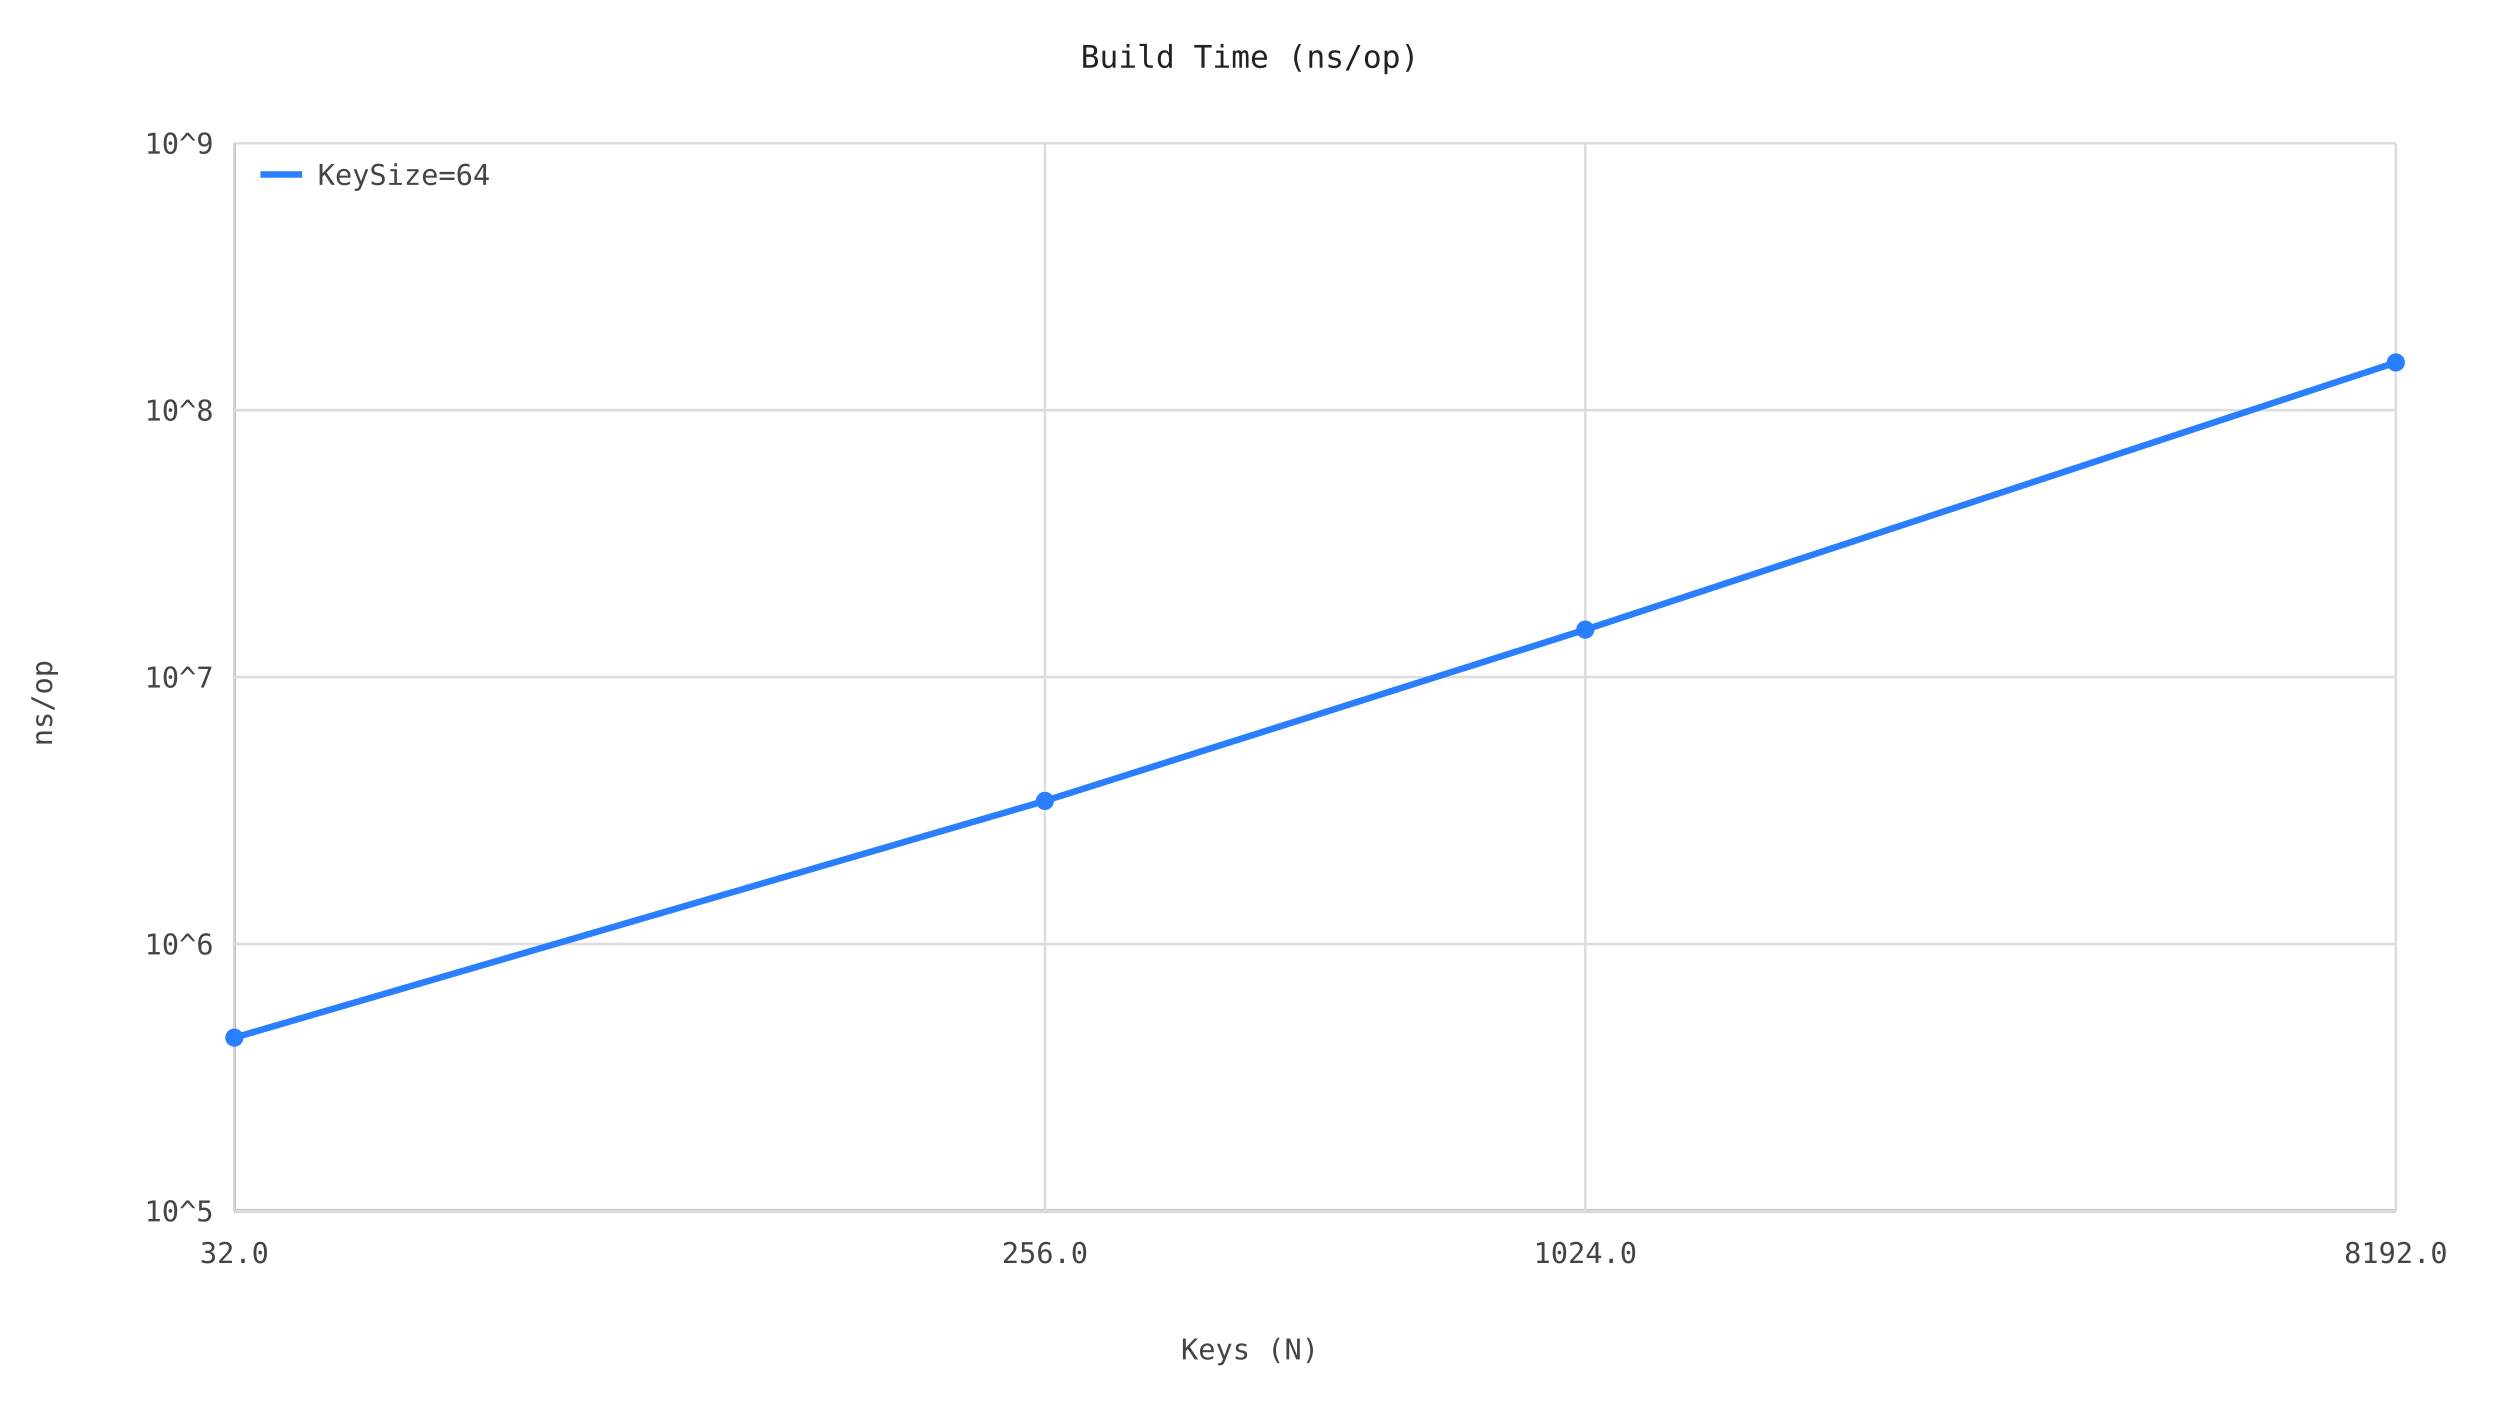
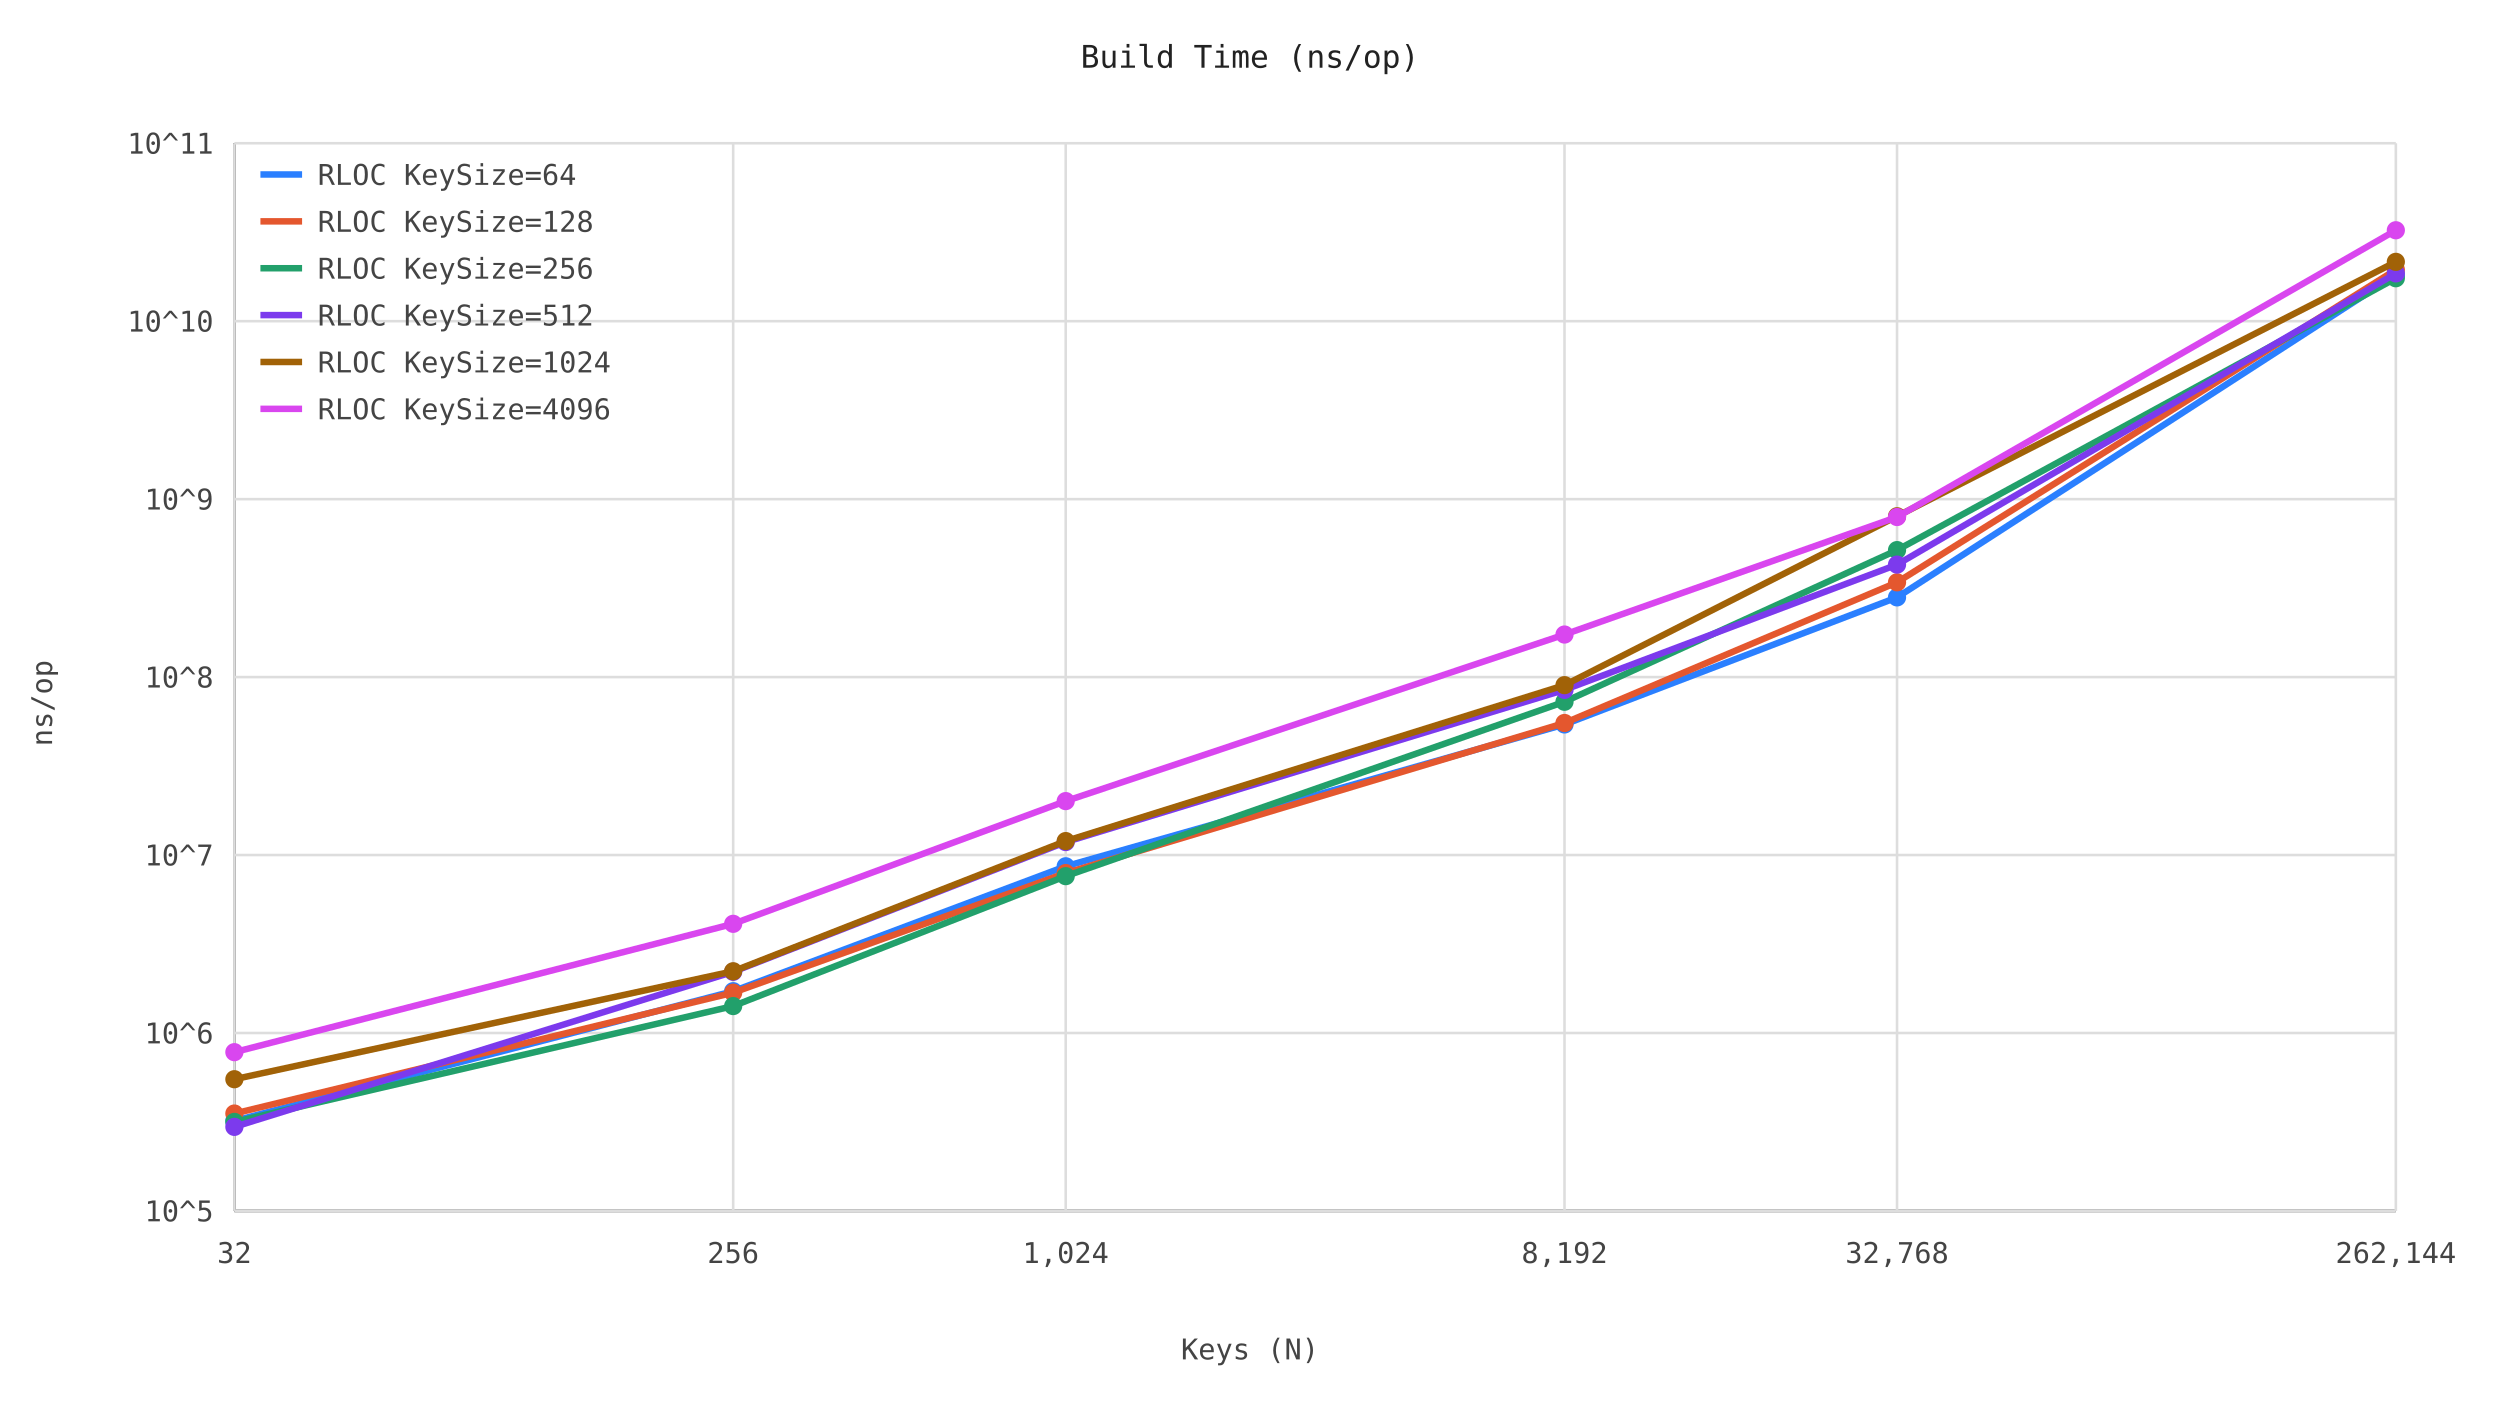
<svg xmlns="http://www.w3.org/2000/svg" width="960.0" height="540.0" viewBox="0 0 960.0 540.0">
  <style>text{font-family:Menlo,Monaco,monospace;font-size:12px;fill:#222} .axis{stroke:#333;stroke-width:1} .grid{stroke:#ddd;stroke-width:1} .label{font-size:11px;fill:#444}</style>
  <text x="480.0" y="26" text-anchor="middle">Build Time (ns/op)</text>
  <line class="axis" x1="90.0" y1="465.0" x2="920.0" y2="465.0" />
  <line class="axis" x1="90.0" y1="55.0" x2="90.0" y2="465.0" />
  <line class="grid" x1="90.0" y1="465.00" x2="920.0" y2="465.00" />
  <text class="label" x="82.0" y="469.00" text-anchor="end">10^5</text>
-   <line class="grid" x1="90.0" y1="362.50" x2="920.0" y2="362.50" />
-   <text class="label" x="82.0" y="366.50" text-anchor="end">10^6</text>
+   <line class="grid" x1="90.0" y1="396.67" x2="920.0" y2="396.67" />
+   <text class="label" x="82.0" y="400.67" text-anchor="end">10^6</text>
+   <line class="grid" x1="90.0" y1="328.33" x2="920.0" y2="328.33" />
+   <text class="label" x="82.0" y="332.33" text-anchor="end">10^7</text>
  <line class="grid" x1="90.0" y1="260.00" x2="920.0" y2="260.00" />
-   <text class="label" x="82.0" y="264.00" text-anchor="end">10^7</text>
-   <line class="grid" x1="90.0" y1="157.50" x2="920.0" y2="157.50" />
-   <text class="label" x="82.0" y="161.50" text-anchor="end">10^8</text>
+   <text class="label" x="82.0" y="264.00" text-anchor="end">10^8</text>
+   <line class="grid" x1="90.0" y1="191.67" x2="920.0" y2="191.67" />
+   <text class="label" x="82.0" y="195.67" text-anchor="end">10^9</text>
+   <line class="grid" x1="90.0" y1="123.33" x2="920.0" y2="123.33" />
+   <text class="label" x="82.0" y="127.33" text-anchor="end">10^10</text>
  <line class="grid" x1="90.0" y1="55.00" x2="920.0" y2="55.00" />
-   <text class="label" x="82.0" y="59.00" text-anchor="end">10^9</text>
+   <text class="label" x="82.0" y="59.00" text-anchor="end">10^11</text>
  <line class="grid" x1="90.00" y1="55.0" x2="90.00" y2="465.0" />
-   <text class="label" x="90.00" y="485.0" text-anchor="middle">32.0</text>
-   <line class="grid" x1="401.25" y1="55.0" x2="401.25" y2="465.0" />
-   <text class="label" x="401.25" y="485.0" text-anchor="middle">256.0</text>
-   <line class="grid" x1="608.75" y1="55.0" x2="608.75" y2="465.0" />
-   <text class="label" x="608.75" y="485.0" text-anchor="middle">1024.0</text>
+   <text class="label" x="90.00" y="485.0" text-anchor="middle">32</text>
+   <line class="grid" x1="281.54" y1="55.0" x2="281.54" y2="465.0" />
+   <text class="label" x="281.54" y="485.0" text-anchor="middle">256</text>
+   <line class="grid" x1="409.23" y1="55.0" x2="409.23" y2="465.0" />
+   <text class="label" x="409.23" y="485.0" text-anchor="middle">1,024</text>
+   <line class="grid" x1="600.77" y1="55.0" x2="600.77" y2="465.0" />
+   <text class="label" x="600.77" y="485.0" text-anchor="middle">8,192</text>
+   <line class="grid" x1="728.46" y1="55.0" x2="728.46" y2="465.0" />
+   <text class="label" x="728.46" y="485.0" text-anchor="middle">32,768</text>
  <line class="grid" x1="920.00" y1="55.0" x2="920.00" y2="465.0" />
-   <text class="label" x="920.00" y="485.0" text-anchor="middle">8192.0</text>
-   <polyline fill="none" stroke="#2a7fff" stroke-width="2.5" points="90.00,398.46 401.25,307.54 608.75,241.79 920.00,139.19" />
-   <circle cx="90.00" cy="398.46" r="3.5" fill="#2a7fff" />
-   <circle cx="401.25" cy="307.54" r="3.5" fill="#2a7fff" />
-   <circle cx="608.75" cy="241.79" r="3.5" fill="#2a7fff" />
-   <circle cx="920.00" cy="139.19" r="3.5" fill="#2a7fff" />
+   <text class="label" x="920.00" y="485.0" text-anchor="middle">262,144</text>
+   <polyline fill="none" stroke="#2a7fff" stroke-width="2.5" points="90.00,430.39 281.54,380.62 409.23,332.65 600.77,278.19 728.46,229.39 920.00,105.54" />
+   <circle cx="90.00" cy="430.39" r="3.5" fill="#2a7fff" />
+   <circle cx="281.54" cy="380.62" r="3.5" fill="#2a7fff" />
+   <circle cx="409.23" cy="332.65" r="3.5" fill="#2a7fff" />
+   <circle cx="600.77" cy="278.19" r="3.5" fill="#2a7fff" />
+   <circle cx="728.46" cy="229.39" r="3.5" fill="#2a7fff" />
+   <circle cx="920.00" cy="105.54" r="3.5" fill="#2a7fff" />
  <line x1="100.0" y1="67.0" x2="116.0" y2="67.0" stroke="#2a7fff" stroke-width="2.5" />
-   <text class="label" x="122.0" y="71.0">KeySize=64</text>
+   <text class="label" x="122.0" y="71.0">RLOC KeySize=64</text>
+   <polyline fill="none" stroke="#e4572e" stroke-width="2.5" points="90.00,427.60 281.54,381.19 409.23,335.26 600.77,277.63 728.46,223.61 920.00,103.58" />
+   <circle cx="90.00" cy="427.60" r="3.5" fill="#e4572e" />
+   <circle cx="281.54" cy="381.19" r="3.5" fill="#e4572e" />
+   <circle cx="409.23" cy="335.26" r="3.5" fill="#e4572e" />
+   <circle cx="600.77" cy="277.63" r="3.5" fill="#e4572e" />
+   <circle cx="728.46" cy="223.61" r="3.5" fill="#e4572e" />
+   <circle cx="920.00" cy="103.58" r="3.5" fill="#e4572e" />
+   <line x1="100.0" y1="85.0" x2="116.0" y2="85.0" stroke="#e4572e" stroke-width="2.5" />
+   <text class="label" x="122.0" y="89.0">RLOC KeySize=128</text>
+   <polyline fill="none" stroke="#22a06b" stroke-width="2.5" points="90.00,430.81 281.54,386.33 409.23,336.44 600.77,269.48 728.46,211.24 920.00,106.84" />
+   <circle cx="90.00" cy="430.81" r="3.5" fill="#22a06b" />
+   <circle cx="281.54" cy="386.33" r="3.5" fill="#22a06b" />
+   <circle cx="409.23" cy="336.44" r="3.5" fill="#22a06b" />
+   <circle cx="600.77" cy="269.48" r="3.5" fill="#22a06b" />
+   <circle cx="728.46" cy="211.24" r="3.5" fill="#22a06b" />
+   <circle cx="920.00" cy="106.84" r="3.5" fill="#22a06b" />
+   <line x1="100.0" y1="103.0" x2="116.0" y2="103.0" stroke="#22a06b" stroke-width="2.5" />
+   <text class="label" x="122.0" y="107.0">RLOC KeySize=256</text>
+   <polyline fill="none" stroke="#7c3aed" stroke-width="2.5" points="90.00,432.72 281.54,373.18 409.23,323.35 600.77,264.91 728.46,216.81 920.00,104.97" />
+   <circle cx="90.00" cy="432.72" r="3.5" fill="#7c3aed" />
+   <circle cx="281.54" cy="373.18" r="3.5" fill="#7c3aed" />
+   <circle cx="409.23" cy="323.35" r="3.5" fill="#7c3aed" />
+   <circle cx="600.77" cy="264.91" r="3.5" fill="#7c3aed" />
+   <circle cx="728.46" cy="216.81" r="3.5" fill="#7c3aed" />
+   <circle cx="920.00" cy="104.97" r="3.5" fill="#7c3aed" />
+   <line x1="100.0" y1="121.0" x2="116.0" y2="121.0" stroke="#7c3aed" stroke-width="2.5" />
+   <text class="label" x="122.0" y="125.0">RLOC KeySize=512</text>
+   <polyline fill="none" stroke="#a16207" stroke-width="2.5" points="90.00,414.42 281.54,372.96 409.23,322.97 600.77,263.10 728.46,198.24 920.00,100.55" />
+   <circle cx="90.00" cy="414.42" r="3.5" fill="#a16207" />
+   <circle cx="281.54" cy="372.96" r="3.5" fill="#a16207" />
+   <circle cx="409.23" cy="322.97" r="3.5" fill="#a16207" />
+   <circle cx="600.77" cy="263.10" r="3.5" fill="#a16207" />
+   <circle cx="728.46" cy="198.24" r="3.5" fill="#a16207" />
+   <circle cx="920.00" cy="100.55" r="3.5" fill="#a16207" />
+   <line x1="100.0" y1="139.0" x2="116.0" y2="139.0" stroke="#a16207" stroke-width="2.5" />
+   <text class="label" x="122.0" y="143.0">RLOC KeySize=1024</text>
+   <polyline fill="none" stroke="#d946ef" stroke-width="2.5" points="90.00,404.03 281.54,354.75 409.23,307.62 600.77,243.66 728.46,198.53 920.00,88.42" />
+   <circle cx="90.00" cy="404.03" r="3.5" fill="#d946ef" />
+   <circle cx="281.54" cy="354.75" r="3.5" fill="#d946ef" />
+   <circle cx="409.23" cy="307.62" r="3.5" fill="#d946ef" />
+   <circle cx="600.77" cy="243.66" r="3.5" fill="#d946ef" />
+   <circle cx="728.46" cy="198.53" r="3.5" fill="#d946ef" />
+   <circle cx="920.00" cy="88.42" r="3.5" fill="#d946ef" />
+   <line x1="100.0" y1="157.0" x2="116.0" y2="157.0" stroke="#d946ef" stroke-width="2.5" />
+   <text class="label" x="122.0" y="161.0">RLOC KeySize=4096</text>
  <text class="label" x="480.0" y="522.0" text-anchor="middle">Keys (N)</text>
  <text class="label" transform="translate(20,270.0) rotate(-90)" text-anchor="middle">ns/op</text>
</svg>
